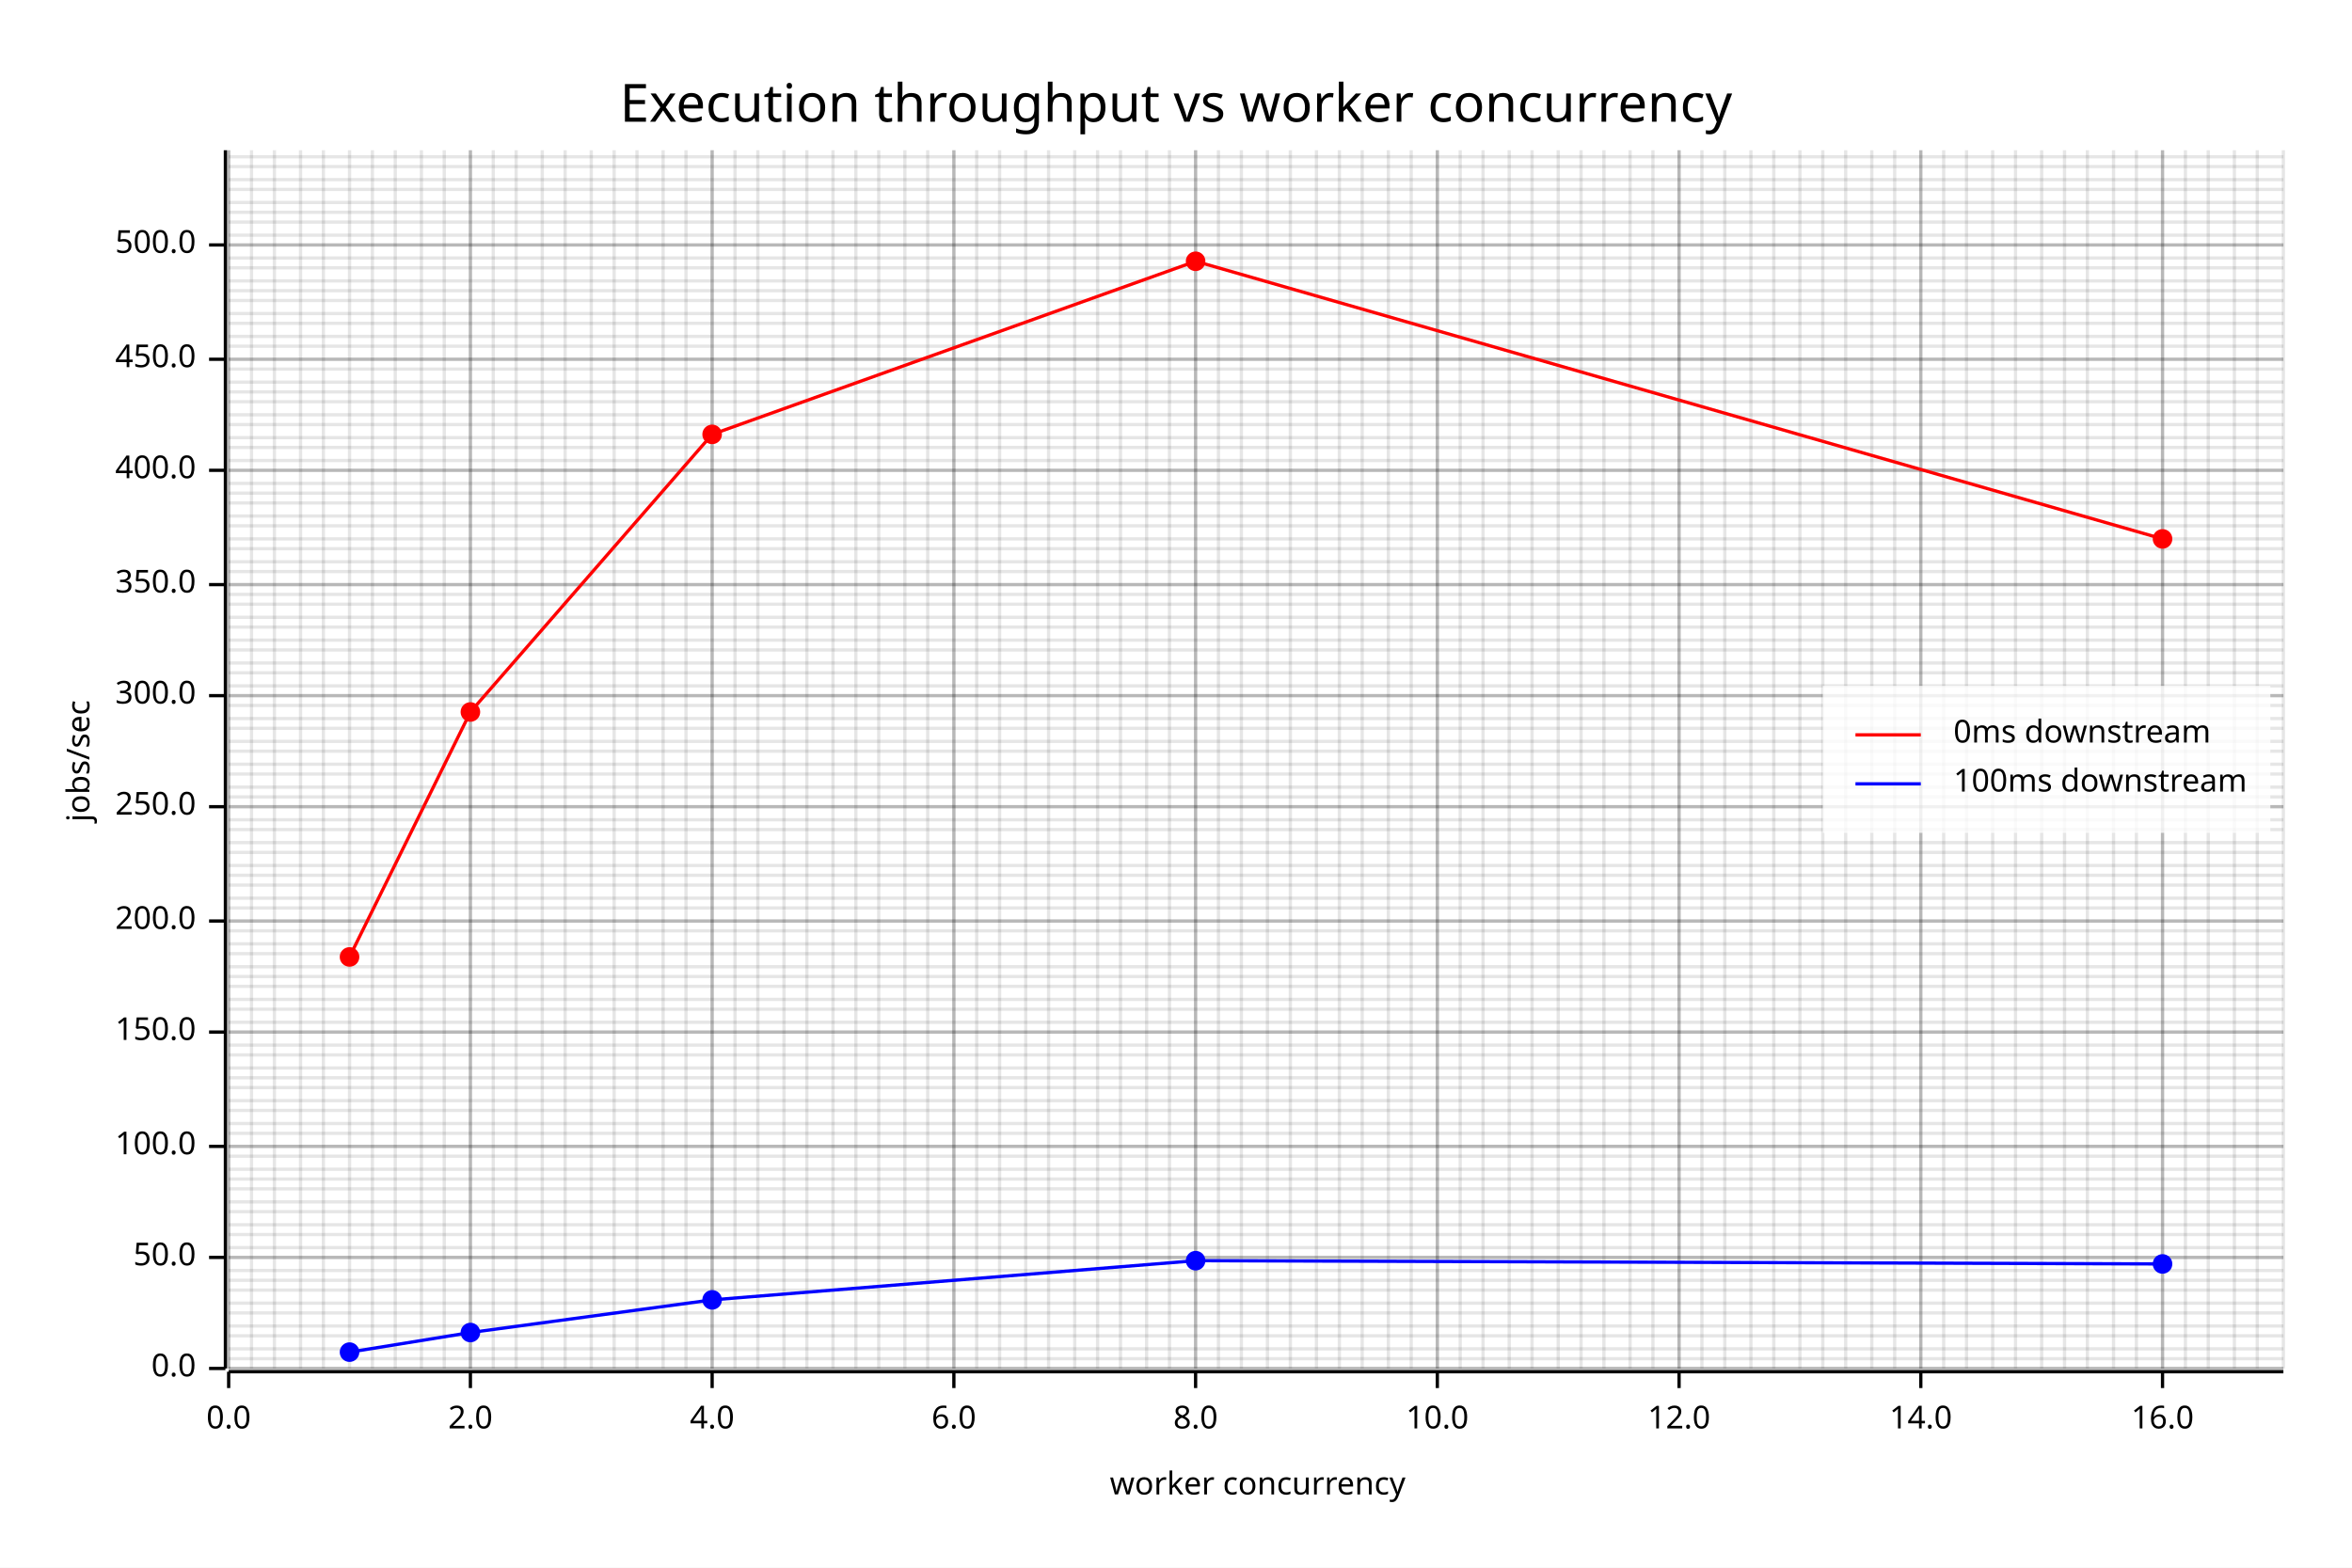
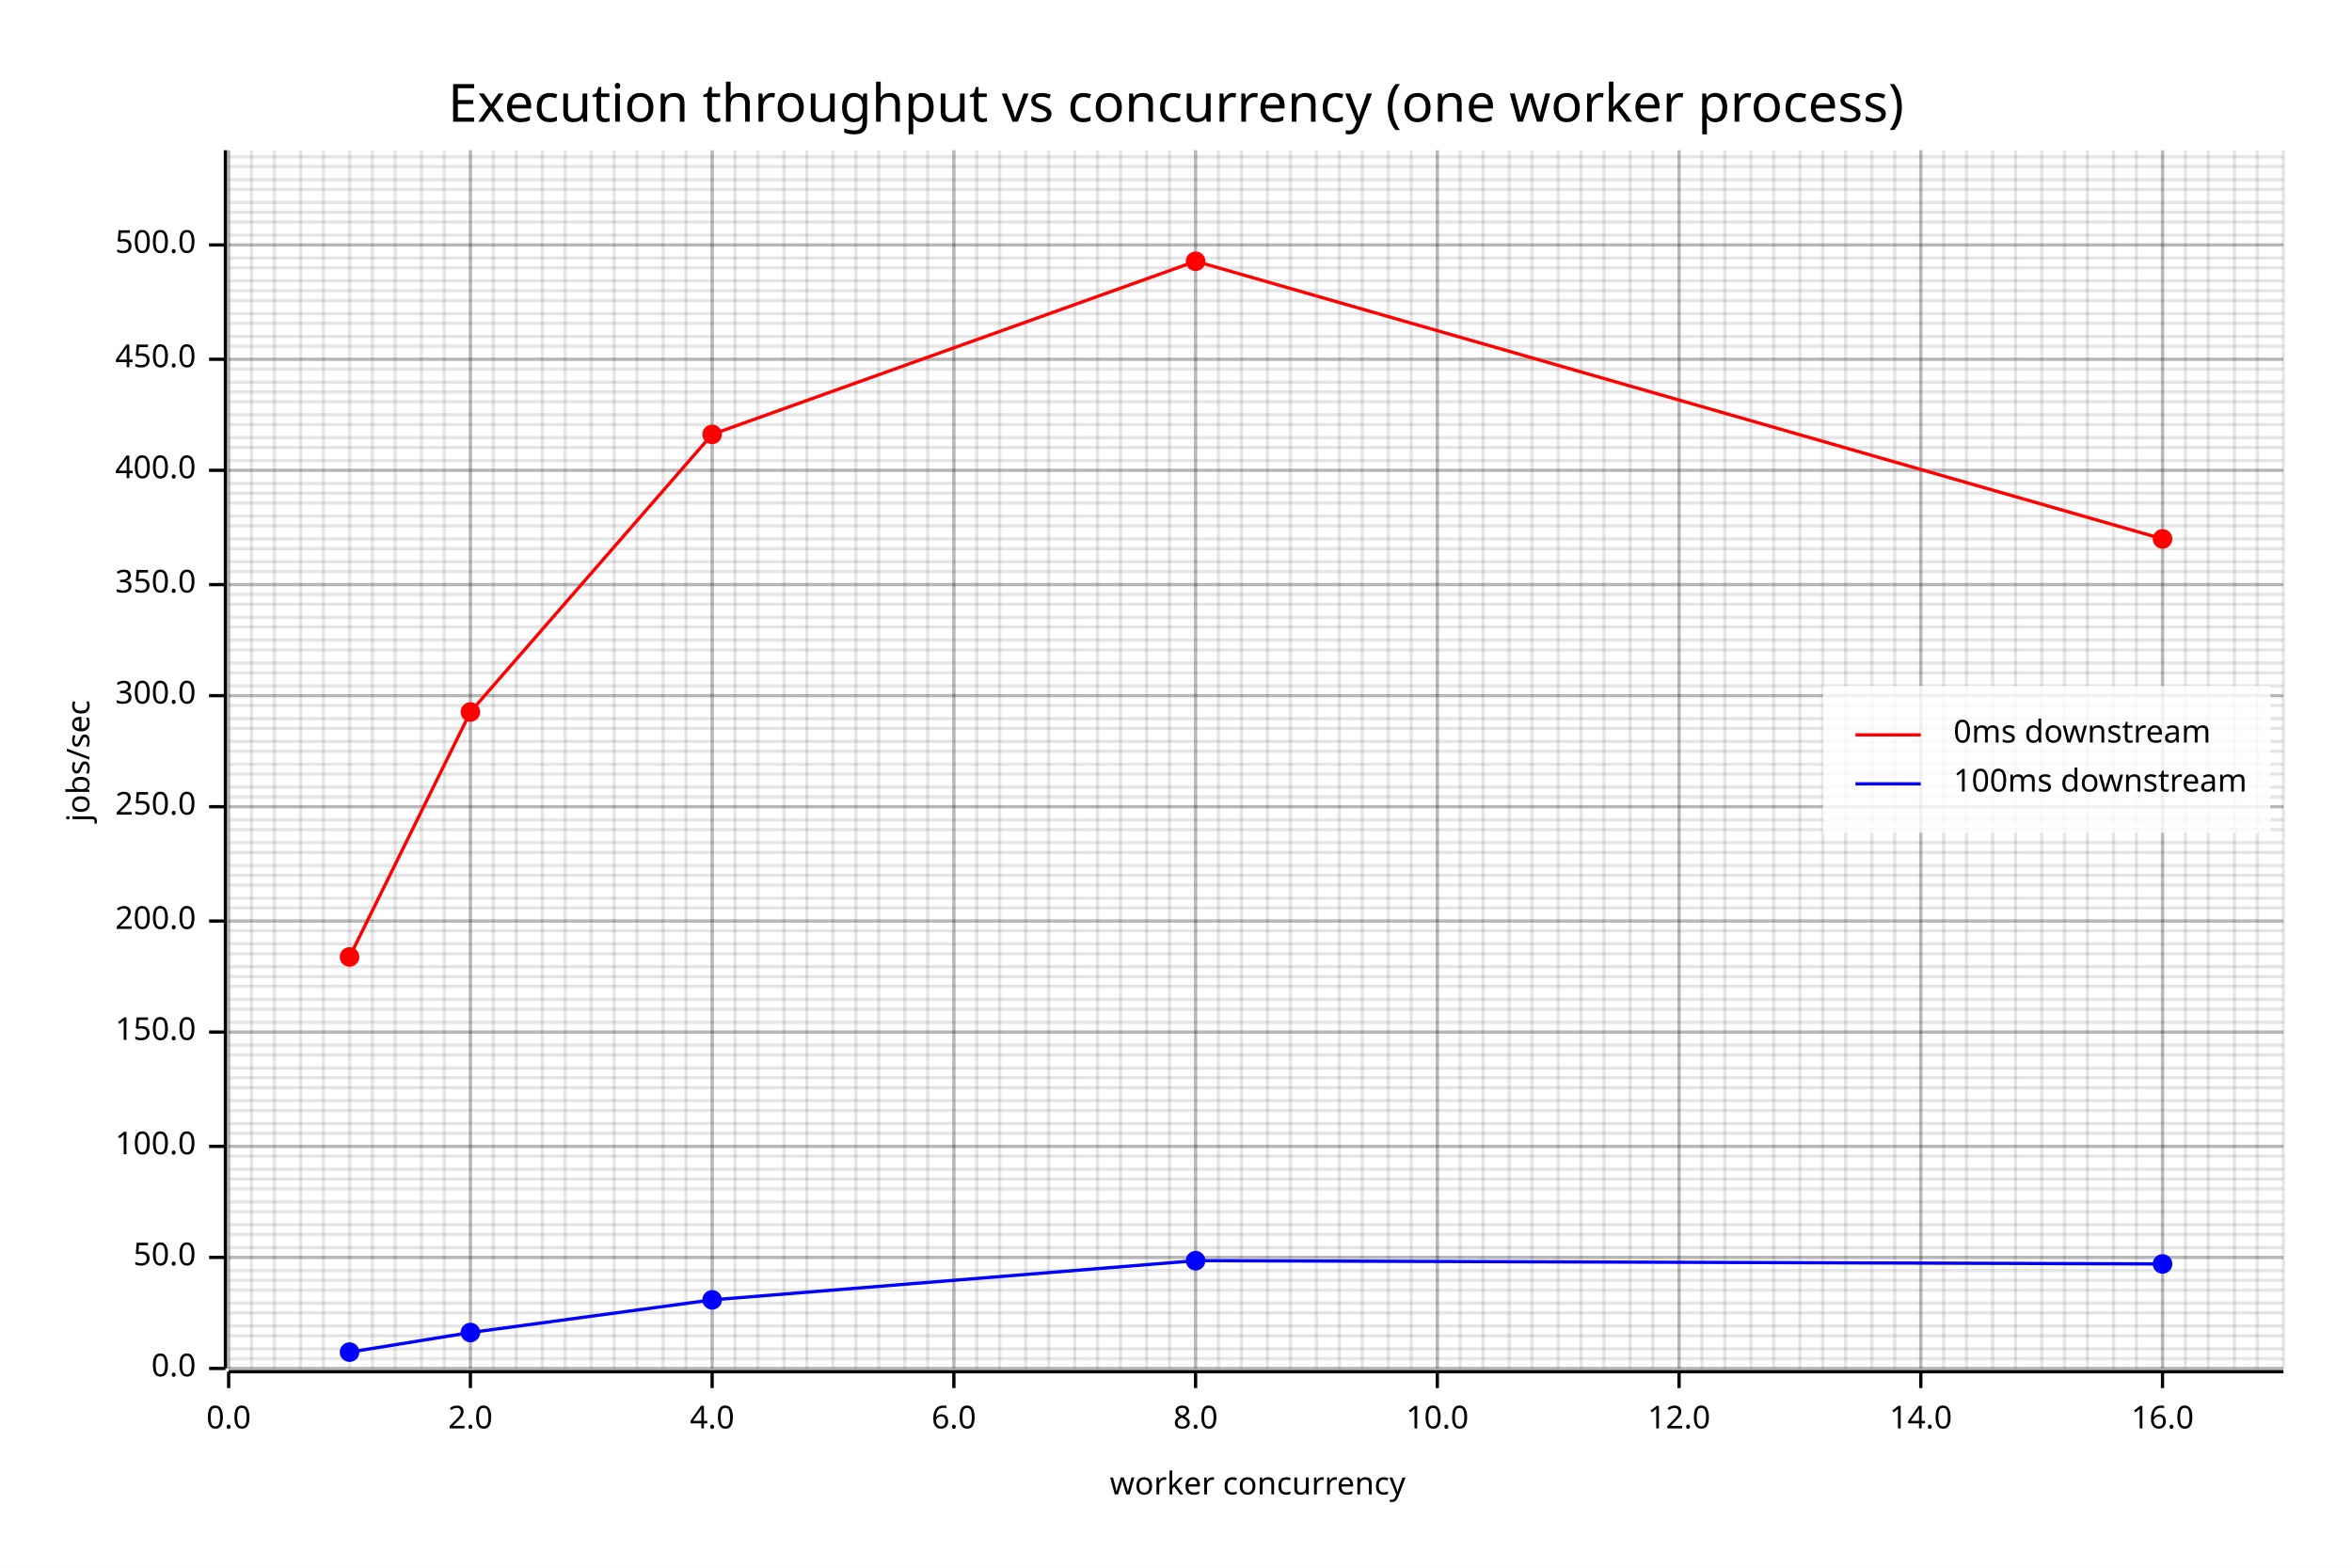
<svg xmlns="http://www.w3.org/2000/svg" width="720" height="480" viewBox="0 0 720 480">
  <rect x="0" y="0" width="720" height="480" opacity="1" fill="#FFFFFF" stroke="none" />
  <text x="360" y="25" dy="0.76em" text-anchor="middle" font-family="sans-serif" font-size="16.129" opacity="1" fill="#000000">
- Execution throughput vs worker concurrency
+ Execution throughput vs concurrency (one worker process)
</text>
  <line opacity="0.1" stroke="#000000" stroke-width="1" x1="70" y1="419" x2="70" y2="46" />
  <line opacity="0.1" stroke="#000000" stroke-width="1" x1="77" y1="419" x2="77" y2="46" />
  <line opacity="0.1" stroke="#000000" stroke-width="1" x1="84" y1="419" x2="84" y2="46" />
  <line opacity="0.1" stroke="#000000" stroke-width="1" x1="92" y1="419" x2="92" y2="46" />
  <line opacity="0.1" stroke="#000000" stroke-width="1" x1="99" y1="419" x2="99" y2="46" />
  <line opacity="0.1" stroke="#000000" stroke-width="1" x1="107" y1="419" x2="107" y2="46" />
  <line opacity="0.1" stroke="#000000" stroke-width="1" x1="114" y1="419" x2="114" y2="46" />
  <line opacity="0.1" stroke="#000000" stroke-width="1" x1="121" y1="419" x2="121" y2="46" />
  <line opacity="0.1" stroke="#000000" stroke-width="1" x1="129" y1="419" x2="129" y2="46" />
  <line opacity="0.1" stroke="#000000" stroke-width="1" x1="136" y1="419" x2="136" y2="46" />
  <line opacity="0.1" stroke="#000000" stroke-width="1" x1="144" y1="419" x2="144" y2="46" />
  <line opacity="0.1" stroke="#000000" stroke-width="1" x1="151" y1="419" x2="151" y2="46" />
  <line opacity="0.1" stroke="#000000" stroke-width="1" x1="158" y1="419" x2="158" y2="46" />
  <line opacity="0.1" stroke="#000000" stroke-width="1" x1="166" y1="419" x2="166" y2="46" />
  <line opacity="0.1" stroke="#000000" stroke-width="1" x1="173" y1="419" x2="173" y2="46" />
  <line opacity="0.1" stroke="#000000" stroke-width="1" x1="181" y1="419" x2="181" y2="46" />
  <line opacity="0.1" stroke="#000000" stroke-width="1" x1="188" y1="419" x2="188" y2="46" />
  <line opacity="0.1" stroke="#000000" stroke-width="1" x1="195" y1="419" x2="195" y2="46" />
  <line opacity="0.1" stroke="#000000" stroke-width="1" x1="203" y1="419" x2="203" y2="46" />
  <line opacity="0.1" stroke="#000000" stroke-width="1" x1="210" y1="419" x2="210" y2="46" />
  <line opacity="0.1" stroke="#000000" stroke-width="1" x1="218" y1="419" x2="218" y2="46" />
  <line opacity="0.1" stroke="#000000" stroke-width="1" x1="225" y1="419" x2="225" y2="46" />
  <line opacity="0.1" stroke="#000000" stroke-width="1" x1="232" y1="419" x2="232" y2="46" />
  <line opacity="0.1" stroke="#000000" stroke-width="1" x1="240" y1="419" x2="240" y2="46" />
  <line opacity="0.1" stroke="#000000" stroke-width="1" x1="247" y1="419" x2="247" y2="46" />
  <line opacity="0.1" stroke="#000000" stroke-width="1" x1="255" y1="419" x2="255" y2="46" />
  <line opacity="0.1" stroke="#000000" stroke-width="1" x1="262" y1="419" x2="262" y2="46" />
  <line opacity="0.1" stroke="#000000" stroke-width="1" x1="269" y1="419" x2="269" y2="46" />
  <line opacity="0.1" stroke="#000000" stroke-width="1" x1="277" y1="419" x2="277" y2="46" />
  <line opacity="0.1" stroke="#000000" stroke-width="1" x1="284" y1="419" x2="284" y2="46" />
  <line opacity="0.1" stroke="#000000" stroke-width="1" x1="292" y1="419" x2="292" y2="46" />
  <line opacity="0.1" stroke="#000000" stroke-width="1" x1="299" y1="419" x2="299" y2="46" />
  <line opacity="0.1" stroke="#000000" stroke-width="1" x1="306" y1="419" x2="306" y2="46" />
  <line opacity="0.1" stroke="#000000" stroke-width="1" x1="314" y1="419" x2="314" y2="46" />
  <line opacity="0.1" stroke="#000000" stroke-width="1" x1="321" y1="419" x2="321" y2="46" />
  <line opacity="0.1" stroke="#000000" stroke-width="1" x1="329" y1="419" x2="329" y2="46" />
  <line opacity="0.1" stroke="#000000" stroke-width="1" x1="336" y1="419" x2="336" y2="46" />
  <line opacity="0.1" stroke="#000000" stroke-width="1" x1="343" y1="419" x2="343" y2="46" />
  <line opacity="0.1" stroke="#000000" stroke-width="1" x1="351" y1="419" x2="351" y2="46" />
  <line opacity="0.1" stroke="#000000" stroke-width="1" x1="358" y1="419" x2="358" y2="46" />
  <line opacity="0.1" stroke="#000000" stroke-width="1" x1="366" y1="419" x2="366" y2="46" />
  <line opacity="0.1" stroke="#000000" stroke-width="1" x1="373" y1="419" x2="373" y2="46" />
  <line opacity="0.1" stroke="#000000" stroke-width="1" x1="380" y1="419" x2="380" y2="46" />
  <line opacity="0.1" stroke="#000000" stroke-width="1" x1="388" y1="419" x2="388" y2="46" />
  <line opacity="0.1" stroke="#000000" stroke-width="1" x1="395" y1="419" x2="395" y2="46" />
  <line opacity="0.1" stroke="#000000" stroke-width="1" x1="403" y1="419" x2="403" y2="46" />
  <line opacity="0.1" stroke="#000000" stroke-width="1" x1="410" y1="419" x2="410" y2="46" />
  <line opacity="0.1" stroke="#000000" stroke-width="1" x1="417" y1="419" x2="417" y2="46" />
  <line opacity="0.1" stroke="#000000" stroke-width="1" x1="425" y1="419" x2="425" y2="46" />
  <line opacity="0.1" stroke="#000000" stroke-width="1" x1="432" y1="419" x2="432" y2="46" />
  <line opacity="0.1" stroke="#000000" stroke-width="1" x1="440" y1="419" x2="440" y2="46" />
  <line opacity="0.1" stroke="#000000" stroke-width="1" x1="447" y1="419" x2="447" y2="46" />
  <line opacity="0.1" stroke="#000000" stroke-width="1" x1="454" y1="419" x2="454" y2="46" />
  <line opacity="0.1" stroke="#000000" stroke-width="1" x1="462" y1="419" x2="462" y2="46" />
  <line opacity="0.1" stroke="#000000" stroke-width="1" x1="469" y1="419" x2="469" y2="46" />
  <line opacity="0.1" stroke="#000000" stroke-width="1" x1="477" y1="419" x2="477" y2="46" />
  <line opacity="0.1" stroke="#000000" stroke-width="1" x1="484" y1="419" x2="484" y2="46" />
  <line opacity="0.1" stroke="#000000" stroke-width="1" x1="491" y1="419" x2="491" y2="46" />
  <line opacity="0.1" stroke="#000000" stroke-width="1" x1="499" y1="419" x2="499" y2="46" />
  <line opacity="0.1" stroke="#000000" stroke-width="1" x1="506" y1="419" x2="506" y2="46" />
  <line opacity="0.1" stroke="#000000" stroke-width="1" x1="514" y1="419" x2="514" y2="46" />
  <line opacity="0.1" stroke="#000000" stroke-width="1" x1="521" y1="419" x2="521" y2="46" />
  <line opacity="0.1" stroke="#000000" stroke-width="1" x1="528" y1="419" x2="528" y2="46" />
  <line opacity="0.1" stroke="#000000" stroke-width="1" x1="536" y1="419" x2="536" y2="46" />
  <line opacity="0.1" stroke="#000000" stroke-width="1" x1="543" y1="419" x2="543" y2="46" />
  <line opacity="0.1" stroke="#000000" stroke-width="1" x1="551" y1="419" x2="551" y2="46" />
  <line opacity="0.1" stroke="#000000" stroke-width="1" x1="558" y1="419" x2="558" y2="46" />
  <line opacity="0.1" stroke="#000000" stroke-width="1" x1="565" y1="419" x2="565" y2="46" />
  <line opacity="0.1" stroke="#000000" stroke-width="1" x1="573" y1="419" x2="573" y2="46" />
  <line opacity="0.1" stroke="#000000" stroke-width="1" x1="580" y1="419" x2="580" y2="46" />
  <line opacity="0.1" stroke="#000000" stroke-width="1" x1="588" y1="419" x2="588" y2="46" />
  <line opacity="0.1" stroke="#000000" stroke-width="1" x1="595" y1="419" x2="595" y2="46" />
  <line opacity="0.1" stroke="#000000" stroke-width="1" x1="602" y1="419" x2="602" y2="46" />
  <line opacity="0.1" stroke="#000000" stroke-width="1" x1="610" y1="419" x2="610" y2="46" />
  <line opacity="0.1" stroke="#000000" stroke-width="1" x1="617" y1="419" x2="617" y2="46" />
  <line opacity="0.1" stroke="#000000" stroke-width="1" x1="625" y1="419" x2="625" y2="46" />
  <line opacity="0.1" stroke="#000000" stroke-width="1" x1="632" y1="419" x2="632" y2="46" />
  <line opacity="0.1" stroke="#000000" stroke-width="1" x1="639" y1="419" x2="639" y2="46" />
  <line opacity="0.1" stroke="#000000" stroke-width="1" x1="647" y1="419" x2="647" y2="46" />
  <line opacity="0.1" stroke="#000000" stroke-width="1" x1="654" y1="419" x2="654" y2="46" />
  <line opacity="0.1" stroke="#000000" stroke-width="1" x1="662" y1="419" x2="662" y2="46" />
  <line opacity="0.1" stroke="#000000" stroke-width="1" x1="669" y1="419" x2="669" y2="46" />
  <line opacity="0.1" stroke="#000000" stroke-width="1" x1="676" y1="419" x2="676" y2="46" />
  <line opacity="0.1" stroke="#000000" stroke-width="1" x1="684" y1="419" x2="684" y2="46" />
  <line opacity="0.1" stroke="#000000" stroke-width="1" x1="691" y1="419" x2="691" y2="46" />
  <line opacity="0.1" stroke="#000000" stroke-width="1" x1="699" y1="419" x2="699" y2="46" />
  <line opacity="0.1" stroke="#000000" stroke-width="1" x1="70" y1="419" x2="699" y2="419" />
  <line opacity="0.1" stroke="#000000" stroke-width="1" x1="70" y1="416" x2="699" y2="416" />
  <line opacity="0.1" stroke="#000000" stroke-width="1" x1="70" y1="413" x2="699" y2="413" />
  <line opacity="0.1" stroke="#000000" stroke-width="1" x1="70" y1="409" x2="699" y2="409" />
  <line opacity="0.1" stroke="#000000" stroke-width="1" x1="70" y1="406" x2="699" y2="406" />
  <line opacity="0.1" stroke="#000000" stroke-width="1" x1="70" y1="402" x2="699" y2="402" />
  <line opacity="0.1" stroke="#000000" stroke-width="1" x1="70" y1="399" x2="699" y2="399" />
  <line opacity="0.1" stroke="#000000" stroke-width="1" x1="70" y1="395" x2="699" y2="395" />
  <line opacity="0.1" stroke="#000000" stroke-width="1" x1="70" y1="392" x2="699" y2="392" />
  <line opacity="0.1" stroke="#000000" stroke-width="1" x1="70" y1="389" x2="699" y2="389" />
  <line opacity="0.1" stroke="#000000" stroke-width="1" x1="70" y1="385" x2="699" y2="385" />
  <line opacity="0.1" stroke="#000000" stroke-width="1" x1="70" y1="382" x2="699" y2="382" />
  <line opacity="0.1" stroke="#000000" stroke-width="1" x1="70" y1="378" x2="699" y2="378" />
  <line opacity="0.1" stroke="#000000" stroke-width="1" x1="70" y1="375" x2="699" y2="375" />
  <line opacity="0.1" stroke="#000000" stroke-width="1" x1="70" y1="371" x2="699" y2="371" />
  <line opacity="0.1" stroke="#000000" stroke-width="1" x1="70" y1="368" x2="699" y2="368" />
  <line opacity="0.1" stroke="#000000" stroke-width="1" x1="70" y1="364" x2="699" y2="364" />
  <line opacity="0.1" stroke="#000000" stroke-width="1" x1="70" y1="361" x2="699" y2="361" />
  <line opacity="0.1" stroke="#000000" stroke-width="1" x1="70" y1="358" x2="699" y2="358" />
  <line opacity="0.1" stroke="#000000" stroke-width="1" x1="70" y1="354" x2="699" y2="354" />
  <line opacity="0.1" stroke="#000000" stroke-width="1" x1="70" y1="351" x2="699" y2="351" />
  <line opacity="0.1" stroke="#000000" stroke-width="1" x1="70" y1="347" x2="699" y2="347" />
  <line opacity="0.1" stroke="#000000" stroke-width="1" x1="70" y1="344" x2="699" y2="344" />
  <line opacity="0.1" stroke="#000000" stroke-width="1" x1="70" y1="340" x2="699" y2="340" />
  <line opacity="0.1" stroke="#000000" stroke-width="1" x1="70" y1="337" x2="699" y2="337" />
  <line opacity="0.1" stroke="#000000" stroke-width="1" x1="70" y1="333" x2="699" y2="333" />
  <line opacity="0.1" stroke="#000000" stroke-width="1" x1="70" y1="330" x2="699" y2="330" />
  <line opacity="0.1" stroke="#000000" stroke-width="1" x1="70" y1="327" x2="699" y2="327" />
  <line opacity="0.1" stroke="#000000" stroke-width="1" x1="70" y1="323" x2="699" y2="323" />
  <line opacity="0.1" stroke="#000000" stroke-width="1" x1="70" y1="320" x2="699" y2="320" />
  <line opacity="0.1" stroke="#000000" stroke-width="1" x1="70" y1="316" x2="699" y2="316" />
  <line opacity="0.1" stroke="#000000" stroke-width="1" x1="70" y1="313" x2="699" y2="313" />
  <line opacity="0.1" stroke="#000000" stroke-width="1" x1="70" y1="309" x2="699" y2="309" />
  <line opacity="0.1" stroke="#000000" stroke-width="1" x1="70" y1="306" x2="699" y2="306" />
  <line opacity="0.1" stroke="#000000" stroke-width="1" x1="70" y1="302" x2="699" y2="302" />
  <line opacity="0.1" stroke="#000000" stroke-width="1" x1="70" y1="299" x2="699" y2="299" />
  <line opacity="0.1" stroke="#000000" stroke-width="1" x1="70" y1="296" x2="699" y2="296" />
  <line opacity="0.1" stroke="#000000" stroke-width="1" x1="70" y1="292" x2="699" y2="292" />
  <line opacity="0.1" stroke="#000000" stroke-width="1" x1="70" y1="289" x2="699" y2="289" />
  <line opacity="0.1" stroke="#000000" stroke-width="1" x1="70" y1="285" x2="699" y2="285" />
  <line opacity="0.1" stroke="#000000" stroke-width="1" x1="70" y1="282" x2="699" y2="282" />
  <line opacity="0.1" stroke="#000000" stroke-width="1" x1="70" y1="278" x2="699" y2="278" />
  <line opacity="0.1" stroke="#000000" stroke-width="1" x1="70" y1="275" x2="699" y2="275" />
  <line opacity="0.1" stroke="#000000" stroke-width="1" x1="70" y1="271" x2="699" y2="271" />
  <line opacity="0.1" stroke="#000000" stroke-width="1" x1="70" y1="268" x2="699" y2="268" />
  <line opacity="0.1" stroke="#000000" stroke-width="1" x1="70" y1="265" x2="699" y2="265" />
  <line opacity="0.1" stroke="#000000" stroke-width="1" x1="70" y1="261" x2="699" y2="261" />
  <line opacity="0.1" stroke="#000000" stroke-width="1" x1="70" y1="258" x2="699" y2="258" />
  <line opacity="0.1" stroke="#000000" stroke-width="1" x1="70" y1="254" x2="699" y2="254" />
  <line opacity="0.1" stroke="#000000" stroke-width="1" x1="70" y1="251" x2="699" y2="251" />
  <line opacity="0.1" stroke="#000000" stroke-width="1" x1="70" y1="247" x2="699" y2="247" />
  <line opacity="0.1" stroke="#000000" stroke-width="1" x1="70" y1="244" x2="699" y2="244" />
  <line opacity="0.1" stroke="#000000" stroke-width="1" x1="70" y1="241" x2="699" y2="241" />
  <line opacity="0.1" stroke="#000000" stroke-width="1" x1="70" y1="237" x2="699" y2="237" />
  <line opacity="0.1" stroke="#000000" stroke-width="1" x1="70" y1="234" x2="699" y2="234" />
  <line opacity="0.1" stroke="#000000" stroke-width="1" x1="70" y1="230" x2="699" y2="230" />
  <line opacity="0.1" stroke="#000000" stroke-width="1" x1="70" y1="227" x2="699" y2="227" />
  <line opacity="0.1" stroke="#000000" stroke-width="1" x1="70" y1="223" x2="699" y2="223" />
  <line opacity="0.1" stroke="#000000" stroke-width="1" x1="70" y1="220" x2="699" y2="220" />
  <line opacity="0.1" stroke="#000000" stroke-width="1" x1="70" y1="216" x2="699" y2="216" />
  <line opacity="0.1" stroke="#000000" stroke-width="1" x1="70" y1="213" x2="699" y2="213" />
  <line opacity="0.1" stroke="#000000" stroke-width="1" x1="70" y1="210" x2="699" y2="210" />
  <line opacity="0.1" stroke="#000000" stroke-width="1" x1="70" y1="206" x2="699" y2="206" />
  <line opacity="0.1" stroke="#000000" stroke-width="1" x1="70" y1="203" x2="699" y2="203" />
  <line opacity="0.1" stroke="#000000" stroke-width="1" x1="70" y1="199" x2="699" y2="199" />
  <line opacity="0.1" stroke="#000000" stroke-width="1" x1="70" y1="196" x2="699" y2="196" />
  <line opacity="0.1" stroke="#000000" stroke-width="1" x1="70" y1="192" x2="699" y2="192" />
  <line opacity="0.1" stroke="#000000" stroke-width="1" x1="70" y1="189" x2="699" y2="189" />
  <line opacity="0.1" stroke="#000000" stroke-width="1" x1="70" y1="185" x2="699" y2="185" />
  <line opacity="0.1" stroke="#000000" stroke-width="1" x1="70" y1="182" x2="699" y2="182" />
  <line opacity="0.1" stroke="#000000" stroke-width="1" x1="70" y1="179" x2="699" y2="179" />
  <line opacity="0.1" stroke="#000000" stroke-width="1" x1="70" y1="175" x2="699" y2="175" />
  <line opacity="0.1" stroke="#000000" stroke-width="1" x1="70" y1="172" x2="699" y2="172" />
  <line opacity="0.1" stroke="#000000" stroke-width="1" x1="70" y1="168" x2="699" y2="168" />
  <line opacity="0.1" stroke="#000000" stroke-width="1" x1="70" y1="165" x2="699" y2="165" />
  <line opacity="0.1" stroke="#000000" stroke-width="1" x1="70" y1="161" x2="699" y2="161" />
  <line opacity="0.1" stroke="#000000" stroke-width="1" x1="70" y1="158" x2="699" y2="158" />
  <line opacity="0.1" stroke="#000000" stroke-width="1" x1="70" y1="154" x2="699" y2="154" />
  <line opacity="0.1" stroke="#000000" stroke-width="1" x1="70" y1="151" x2="699" y2="151" />
  <line opacity="0.1" stroke="#000000" stroke-width="1" x1="70" y1="148" x2="699" y2="148" />
  <line opacity="0.1" stroke="#000000" stroke-width="1" x1="70" y1="144" x2="699" y2="144" />
  <line opacity="0.1" stroke="#000000" stroke-width="1" x1="70" y1="141" x2="699" y2="141" />
  <line opacity="0.1" stroke="#000000" stroke-width="1" x1="70" y1="137" x2="699" y2="137" />
  <line opacity="0.1" stroke="#000000" stroke-width="1" x1="70" y1="134" x2="699" y2="134" />
  <line opacity="0.1" stroke="#000000" stroke-width="1" x1="70" y1="130" x2="699" y2="130" />
  <line opacity="0.1" stroke="#000000" stroke-width="1" x1="70" y1="127" x2="699" y2="127" />
  <line opacity="0.1" stroke="#000000" stroke-width="1" x1="70" y1="123" x2="699" y2="123" />
  <line opacity="0.1" stroke="#000000" stroke-width="1" x1="70" y1="120" x2="699" y2="120" />
  <line opacity="0.1" stroke="#000000" stroke-width="1" x1="70" y1="117" x2="699" y2="117" />
  <line opacity="0.1" stroke="#000000" stroke-width="1" x1="70" y1="113" x2="699" y2="113" />
  <line opacity="0.1" stroke="#000000" stroke-width="1" x1="70" y1="110" x2="699" y2="110" />
  <line opacity="0.1" stroke="#000000" stroke-width="1" x1="70" y1="106" x2="699" y2="106" />
  <line opacity="0.1" stroke="#000000" stroke-width="1" x1="70" y1="103" x2="699" y2="103" />
  <line opacity="0.1" stroke="#000000" stroke-width="1" x1="70" y1="99" x2="699" y2="99" />
  <line opacity="0.1" stroke="#000000" stroke-width="1" x1="70" y1="96" x2="699" y2="96" />
  <line opacity="0.1" stroke="#000000" stroke-width="1" x1="70" y1="92" x2="699" y2="92" />
  <line opacity="0.1" stroke="#000000" stroke-width="1" x1="70" y1="89" x2="699" y2="89" />
  <line opacity="0.1" stroke="#000000" stroke-width="1" x1="70" y1="86" x2="699" y2="86" />
  <line opacity="0.1" stroke="#000000" stroke-width="1" x1="70" y1="82" x2="699" y2="82" />
  <line opacity="0.1" stroke="#000000" stroke-width="1" x1="70" y1="79" x2="699" y2="79" />
  <line opacity="0.1" stroke="#000000" stroke-width="1" x1="70" y1="75" x2="699" y2="75" />
  <line opacity="0.1" stroke="#000000" stroke-width="1" x1="70" y1="72" x2="699" y2="72" />
  <line opacity="0.1" stroke="#000000" stroke-width="1" x1="70" y1="68" x2="699" y2="68" />
  <line opacity="0.1" stroke="#000000" stroke-width="1" x1="70" y1="65" x2="699" y2="65" />
  <line opacity="0.1" stroke="#000000" stroke-width="1" x1="70" y1="62" x2="699" y2="62" />
  <line opacity="0.1" stroke="#000000" stroke-width="1" x1="70" y1="58" x2="699" y2="58" />
  <line opacity="0.1" stroke="#000000" stroke-width="1" x1="70" y1="55" x2="699" y2="55" />
  <line opacity="0.1" stroke="#000000" stroke-width="1" x1="70" y1="51" x2="699" y2="51" />
  <line opacity="0.1" stroke="#000000" stroke-width="1" x1="70" y1="48" x2="699" y2="48" />
  <text x="20" y="233" dy="0.76em" text-anchor="middle" font-family="sans-serif" font-size="9.677" opacity="1" fill="#000000" transform="rotate(270, 20, 233)">
jobs/sec
</text>
  <text x="385" y="460" dy="-0.5ex" text-anchor="middle" font-family="sans-serif" font-size="9.677" opacity="1" fill="#000000">
worker concurrency
</text>
  <line opacity="0.2" stroke="#000000" stroke-width="1" x1="70" y1="419" x2="70" y2="46" />
  <line opacity="0.2" stroke="#000000" stroke-width="1" x1="144" y1="419" x2="144" y2="46" />
  <line opacity="0.2" stroke="#000000" stroke-width="1" x1="218" y1="419" x2="218" y2="46" />
  <line opacity="0.2" stroke="#000000" stroke-width="1" x1="292" y1="419" x2="292" y2="46" />
  <line opacity="0.2" stroke="#000000" stroke-width="1" x1="366" y1="419" x2="366" y2="46" />
  <line opacity="0.2" stroke="#000000" stroke-width="1" x1="440" y1="419" x2="440" y2="46" />
  <line opacity="0.2" stroke="#000000" stroke-width="1" x1="514" y1="419" x2="514" y2="46" />
  <line opacity="0.2" stroke="#000000" stroke-width="1" x1="588" y1="419" x2="588" y2="46" />
  <line opacity="0.2" stroke="#000000" stroke-width="1" x1="662" y1="419" x2="662" y2="46" />
  <line opacity="0.2" stroke="#000000" stroke-width="1" x1="70" y1="419" x2="699" y2="419" />
  <line opacity="0.2" stroke="#000000" stroke-width="1" x1="70" y1="385" x2="699" y2="385" />
  <line opacity="0.2" stroke="#000000" stroke-width="1" x1="70" y1="351" x2="699" y2="351" />
  <line opacity="0.2" stroke="#000000" stroke-width="1" x1="70" y1="316" x2="699" y2="316" />
  <line opacity="0.2" stroke="#000000" stroke-width="1" x1="70" y1="282" x2="699" y2="282" />
  <line opacity="0.2" stroke="#000000" stroke-width="1" x1="70" y1="247" x2="699" y2="247" />
  <line opacity="0.2" stroke="#000000" stroke-width="1" x1="70" y1="213" x2="699" y2="213" />
  <line opacity="0.2" stroke="#000000" stroke-width="1" x1="70" y1="179" x2="699" y2="179" />
  <line opacity="0.2" stroke="#000000" stroke-width="1" x1="70" y1="144" x2="699" y2="144" />
  <line opacity="0.2" stroke="#000000" stroke-width="1" x1="70" y1="110" x2="699" y2="110" />
  <line opacity="0.2" stroke="#000000" stroke-width="1" x1="70" y1="75" x2="699" y2="75" />
  <polyline fill="none" opacity="1" stroke="#000000" stroke-width="1" points="69,46 69,419 " />
  <text x="60" y="419" dy="0.5ex" text-anchor="end" font-family="sans-serif" font-size="9.677" opacity="1" fill="#000000">
0.0
</text>
  <polyline fill="none" opacity="1" stroke="#000000" stroke-width="1" points="64,419 69,419 " />
  <text x="60" y="385" dy="0.5ex" text-anchor="end" font-family="sans-serif" font-size="9.677" opacity="1" fill="#000000">
50.0
</text>
  <polyline fill="none" opacity="1" stroke="#000000" stroke-width="1" points="64,385 69,385 " />
  <text x="60" y="351" dy="0.5ex" text-anchor="end" font-family="sans-serif" font-size="9.677" opacity="1" fill="#000000">
100.0
</text>
  <polyline fill="none" opacity="1" stroke="#000000" stroke-width="1" points="64,351 69,351 " />
  <text x="60" y="316" dy="0.5ex" text-anchor="end" font-family="sans-serif" font-size="9.677" opacity="1" fill="#000000">
150.0
</text>
  <polyline fill="none" opacity="1" stroke="#000000" stroke-width="1" points="64,316 69,316 " />
  <text x="60" y="282" dy="0.5ex" text-anchor="end" font-family="sans-serif" font-size="9.677" opacity="1" fill="#000000">
200.0
</text>
  <polyline fill="none" opacity="1" stroke="#000000" stroke-width="1" points="64,282 69,282 " />
  <text x="60" y="247" dy="0.5ex" text-anchor="end" font-family="sans-serif" font-size="9.677" opacity="1" fill="#000000">
250.0
</text>
  <polyline fill="none" opacity="1" stroke="#000000" stroke-width="1" points="64,247 69,247 " />
  <text x="60" y="213" dy="0.5ex" text-anchor="end" font-family="sans-serif" font-size="9.677" opacity="1" fill="#000000">
300.0
</text>
  <polyline fill="none" opacity="1" stroke="#000000" stroke-width="1" points="64,213 69,213 " />
  <text x="60" y="179" dy="0.5ex" text-anchor="end" font-family="sans-serif" font-size="9.677" opacity="1" fill="#000000">
350.0
</text>
  <polyline fill="none" opacity="1" stroke="#000000" stroke-width="1" points="64,179 69,179 " />
  <text x="60" y="144" dy="0.5ex" text-anchor="end" font-family="sans-serif" font-size="9.677" opacity="1" fill="#000000">
400.0
</text>
  <polyline fill="none" opacity="1" stroke="#000000" stroke-width="1" points="64,144 69,144 " />
  <text x="60" y="110" dy="0.5ex" text-anchor="end" font-family="sans-serif" font-size="9.677" opacity="1" fill="#000000">
450.0
</text>
  <polyline fill="none" opacity="1" stroke="#000000" stroke-width="1" points="64,110 69,110 " />
  <text x="60" y="75" dy="0.5ex" text-anchor="end" font-family="sans-serif" font-size="9.677" opacity="1" fill="#000000">
500.0
</text>
  <polyline fill="none" opacity="1" stroke="#000000" stroke-width="1" points="64,75 69,75 " />
  <polyline fill="none" opacity="1" stroke="#000000" stroke-width="1" points="70,420 699,420 " />
  <text x="70" y="430" dy="0.76em" text-anchor="middle" font-family="sans-serif" font-size="9.677" opacity="1" fill="#000000">
0.0
</text>
  <polyline fill="none" opacity="1" stroke="#000000" stroke-width="1" points="70,420 70,425 " />
  <text x="144" y="430" dy="0.76em" text-anchor="middle" font-family="sans-serif" font-size="9.677" opacity="1" fill="#000000">
2.0
</text>
  <polyline fill="none" opacity="1" stroke="#000000" stroke-width="1" points="144,420 144,425 " />
  <text x="218" y="430" dy="0.76em" text-anchor="middle" font-family="sans-serif" font-size="9.677" opacity="1" fill="#000000">
4.0
</text>
  <polyline fill="none" opacity="1" stroke="#000000" stroke-width="1" points="218,420 218,425 " />
  <text x="292" y="430" dy="0.76em" text-anchor="middle" font-family="sans-serif" font-size="9.677" opacity="1" fill="#000000">
6.0
</text>
  <polyline fill="none" opacity="1" stroke="#000000" stroke-width="1" points="292,420 292,425 " />
  <text x="366" y="430" dy="0.76em" text-anchor="middle" font-family="sans-serif" font-size="9.677" opacity="1" fill="#000000">
8.0
</text>
  <polyline fill="none" opacity="1" stroke="#000000" stroke-width="1" points="366,420 366,425 " />
  <text x="440" y="430" dy="0.76em" text-anchor="middle" font-family="sans-serif" font-size="9.677" opacity="1" fill="#000000">
10.0
</text>
  <polyline fill="none" opacity="1" stroke="#000000" stroke-width="1" points="440,420 440,425 " />
  <text x="514" y="430" dy="0.76em" text-anchor="middle" font-family="sans-serif" font-size="9.677" opacity="1" fill="#000000">
12.0
</text>
  <polyline fill="none" opacity="1" stroke="#000000" stroke-width="1" points="514,420 514,425 " />
  <text x="588" y="430" dy="0.76em" text-anchor="middle" font-family="sans-serif" font-size="9.677" opacity="1" fill="#000000">
14.0
</text>
  <polyline fill="none" opacity="1" stroke="#000000" stroke-width="1" points="588,420 588,425 " />
  <text x="662" y="430" dy="0.76em" text-anchor="middle" font-family="sans-serif" font-size="9.677" opacity="1" fill="#000000">
16.0
</text>
  <polyline fill="none" opacity="1" stroke="#000000" stroke-width="1" points="662,420 662,425 " />
  <polyline fill="none" opacity="1" stroke="#FF0000" stroke-width="1" points="107,293 144,218 218,133 366,80 662,165 " />
  <circle cx="107" cy="293" r="3" opacity="1" fill="#FF0000" stroke="none" stroke-width="1" />
  <circle cx="144" cy="218" r="3" opacity="1" fill="#FF0000" stroke="none" stroke-width="1" />
  <circle cx="218" cy="133" r="3" opacity="1" fill="#FF0000" stroke="none" stroke-width="1" />
  <circle cx="366" cy="80" r="3" opacity="1" fill="#FF0000" stroke="none" stroke-width="1" />
  <circle cx="662" cy="165" r="3" opacity="1" fill="#FF0000" stroke="none" stroke-width="1" />
  <polyline fill="none" opacity="1" stroke="#0000FF" stroke-width="1" points="107,414 144,408 218,398 366,386 662,387 " />
  <circle cx="107" cy="414" r="3" opacity="1" fill="#0000FF" stroke="none" stroke-width="1" />
  <circle cx="144" cy="408" r="3" opacity="1" fill="#0000FF" stroke="none" stroke-width="1" />
  <circle cx="218" cy="398" r="3" opacity="1" fill="#0000FF" stroke="none" stroke-width="1" />
  <circle cx="366" cy="386" r="3" opacity="1" fill="#0000FF" stroke="none" stroke-width="1" />
  <circle cx="662" cy="387" r="3" opacity="1" fill="#0000FF" stroke="none" stroke-width="1" />
  <rect x="558" y="210" width="137" height="45" opacity="0.8" fill="#FFFFFF" stroke="none" />
  <text x="598" y="220" dy="0.76em" text-anchor="start" font-family="sans-serif" font-size="9.677" opacity="1" fill="#000000">
0ms downstream
</text>
  <text x="598" y="235" dy="0.76em" text-anchor="start" font-family="sans-serif" font-size="9.677" opacity="1" fill="#000000">
100ms downstream
</text>
  <polyline fill="none" opacity="1" stroke="#FF0000" stroke-width="1" points="568,225 588,225 " />
  <polyline fill="none" opacity="1" stroke="#0000FF" stroke-width="1" points="568,240 588,240 " />
</svg>
